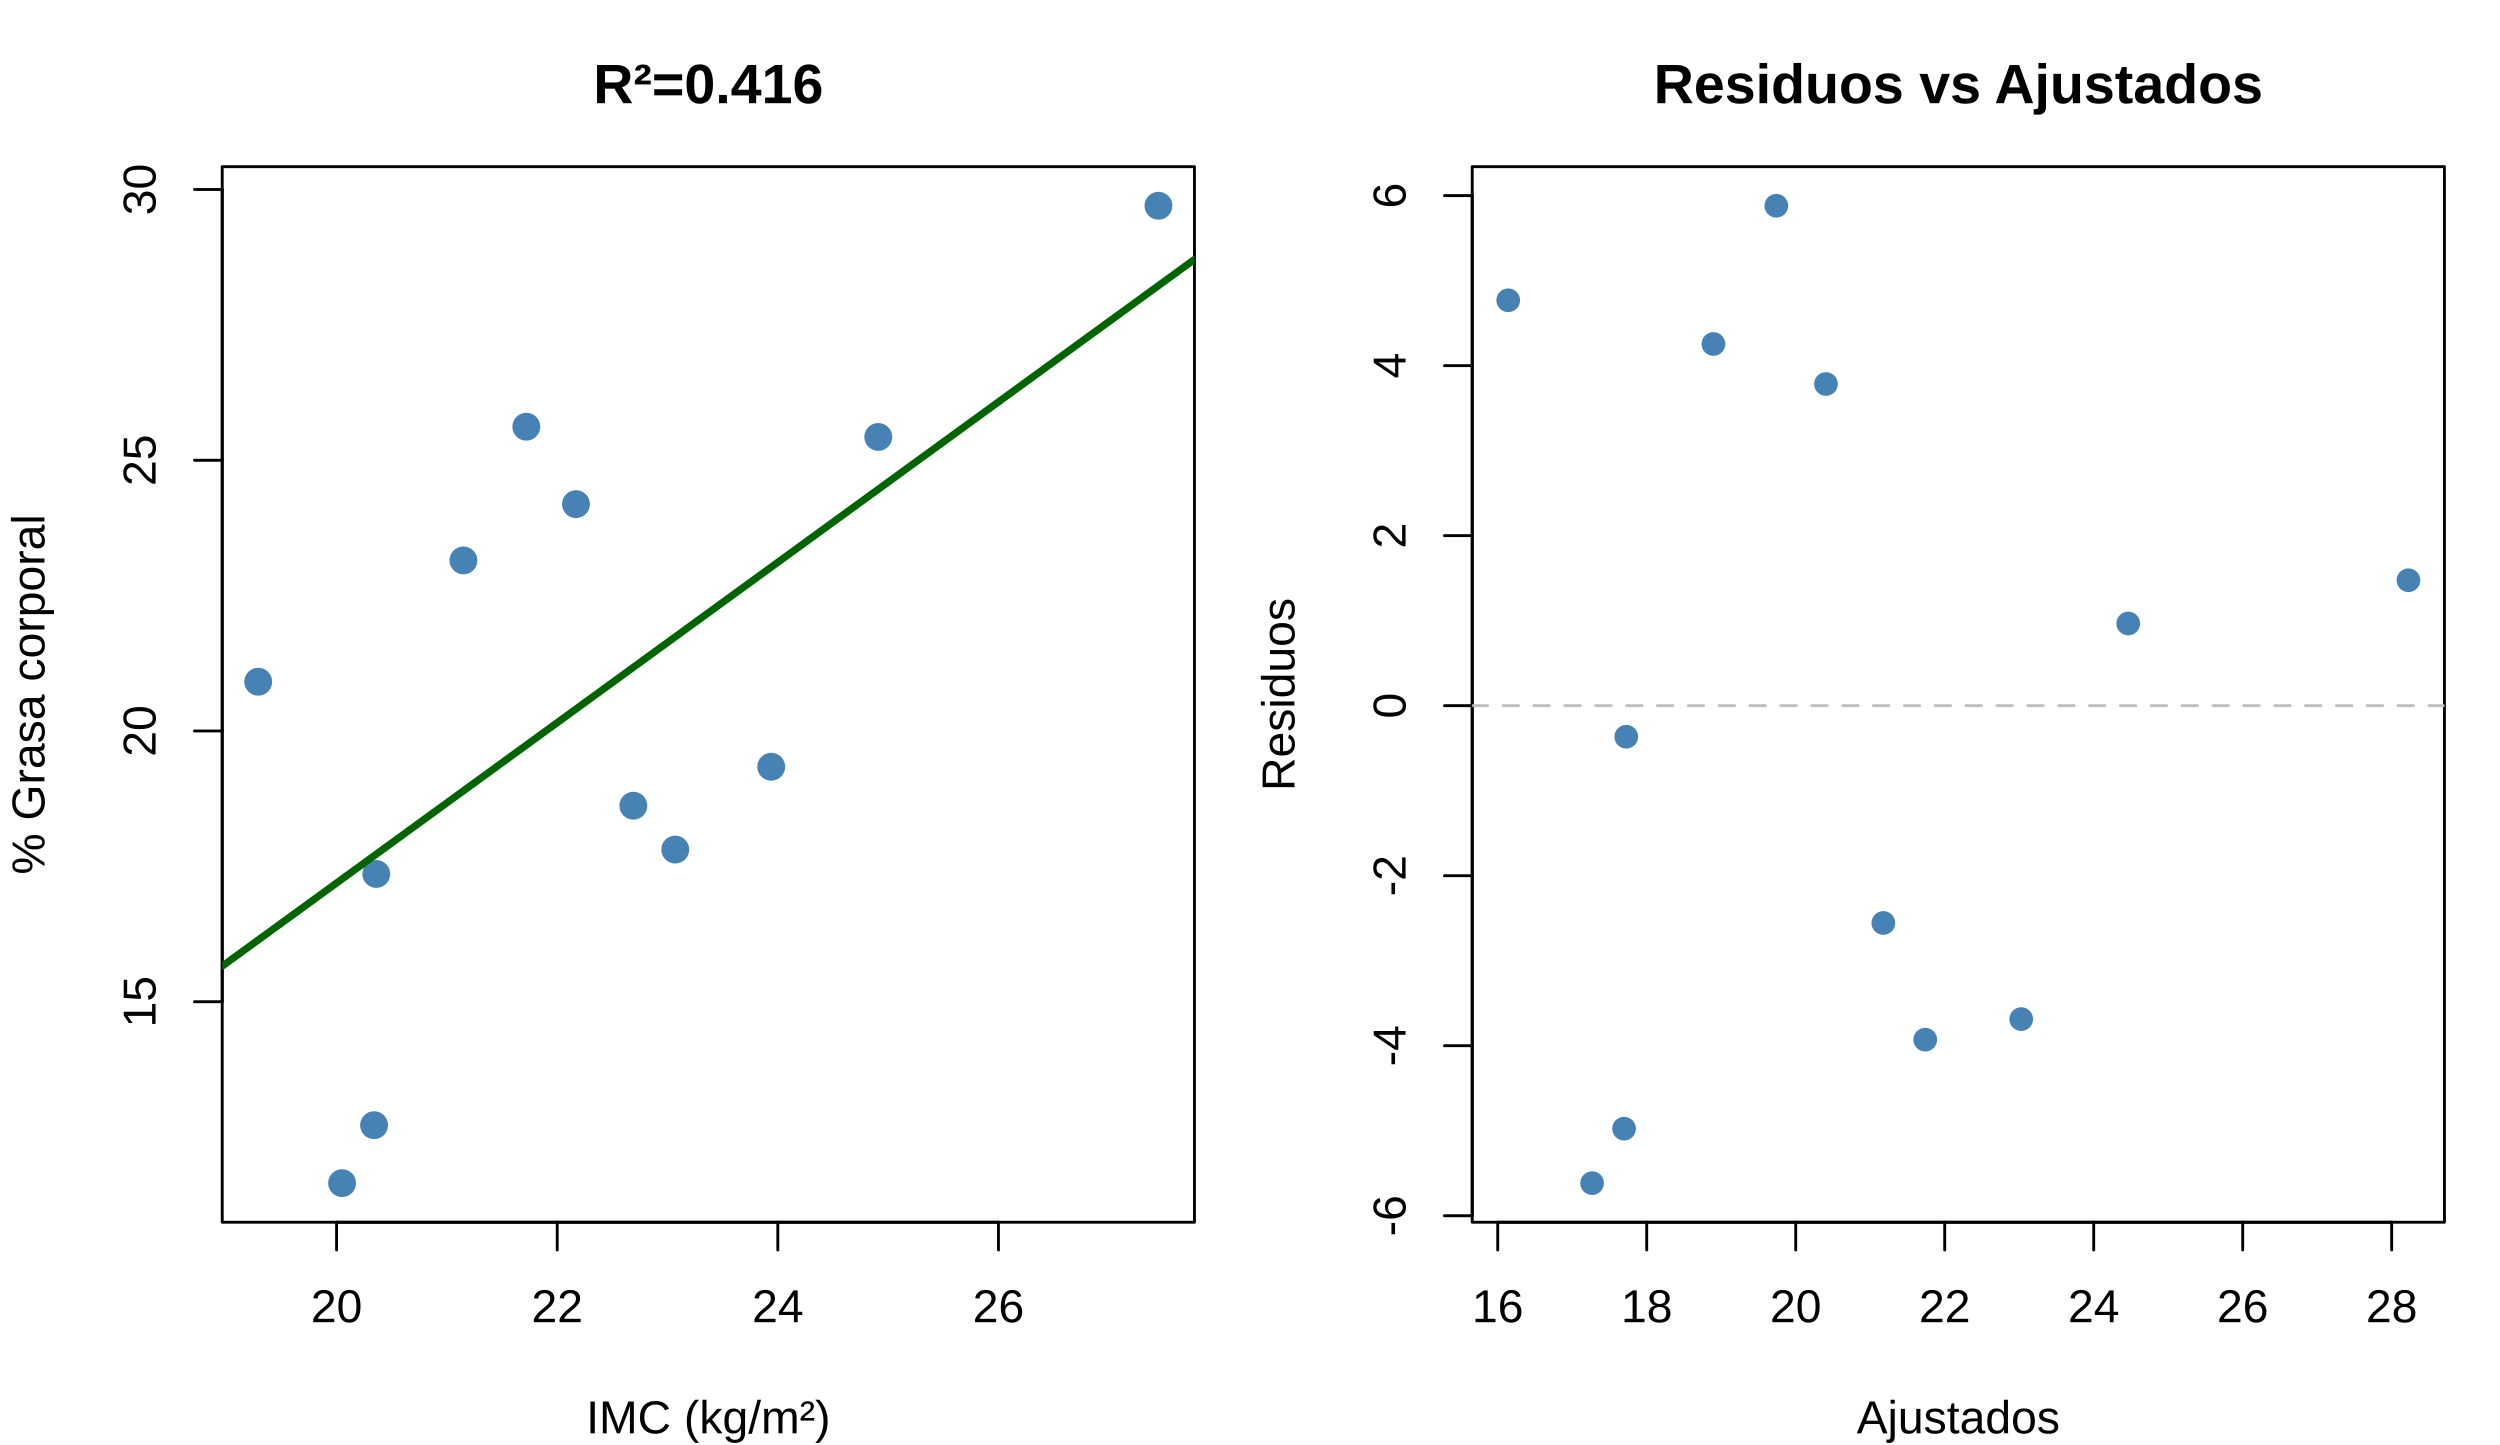
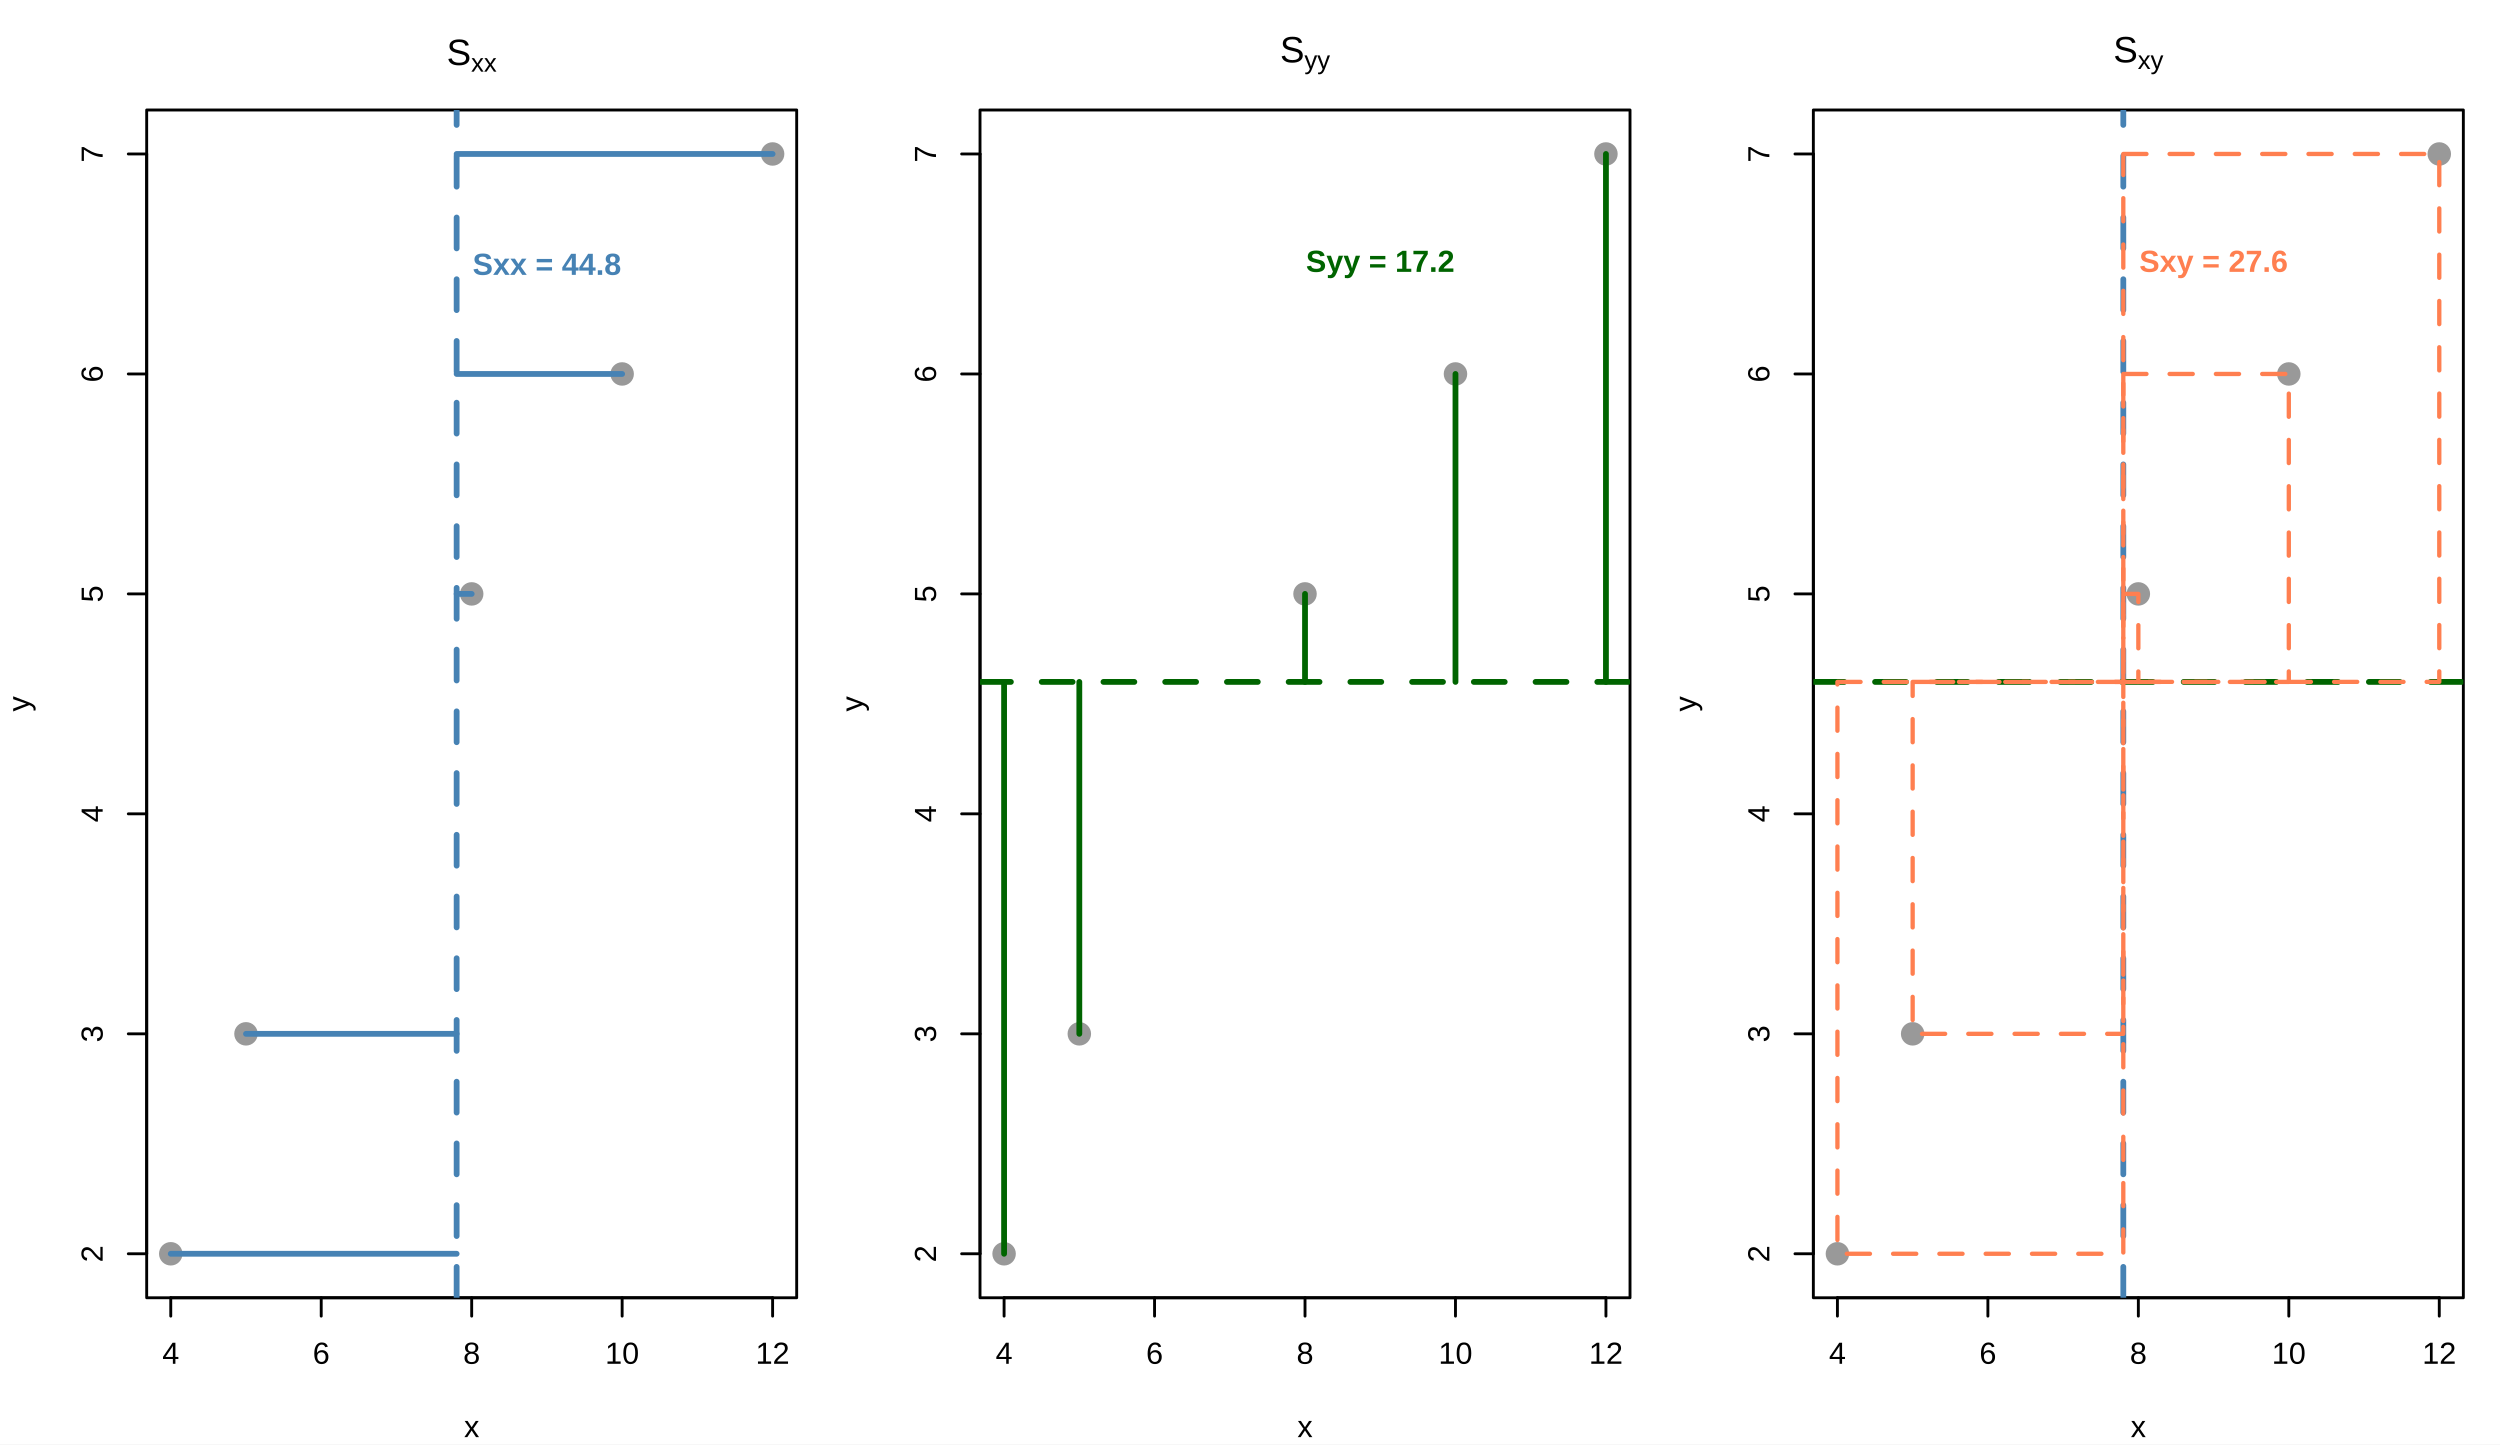
<svg xmlns="http://www.w3.org/2000/svg" width="648.00pt" height="374.40pt" viewBox="0 0 648.00 374.40">
  <g class="svglite">
    <defs>
      <style type="text/css">
    .svglite line, .svglite polyline, .svglite polygon, .svglite path, .svglite rect, .svglite circle {
      fill: none;
      stroke: #000000;
      stroke-linecap: round;
      stroke-linejoin: round;
      stroke-miterlimit: 10.00;
    }
    .svglite text {
      white-space: pre;
    }
    .svglite g.glyphgroup path {
      fill: inherit;
      stroke: none;
    }
  </style>
    </defs>
    <rect width="100%" height="100%" style="stroke: none; fill: #FFFFFF;" />
    <defs>
      <clipPath id="cpMC4wMHw2NDguMDB8MC4wMHwzNzQuNDA=">
        <rect x="0.00" y="0.00" width="648.00" height="374.40" />
      </clipPath>
    </defs>
    <g clip-path="url(#cpMC4wMHw2NDguMDB8MC4wMHwzNzQuNDA=)">
</g>
    <defs>
-       <clipPath id="cpNTcuNjB8MzA5LjYwfDQzLjIwfDMxNi44MA==">
-         <rect x="57.60" y="43.20" width="252.00" height="273.60" />
-       </clipPath>
-     </defs>
-     <g clip-path="url(#cpNTcuNjB8MzA5LjYwfDQzLjIwfDMxNi44MA==)">
-       <circle cx="97.53" cy="226.53" r="3.24" style="stroke-width: 0.75; stroke: #4682B4; fill: #4682B4;" />
-       <circle cx="96.96" cy="291.65" r="3.24" style="stroke-width: 0.75; stroke: #4682B4; fill: #4682B4;" />
-       <circle cx="88.67" cy="306.67" r="3.24" style="stroke-width: 0.75; stroke: #4682B4; fill: #4682B4;" />
-       <circle cx="199.90" cy="198.74" r="3.24" style="stroke-width: 0.75; stroke: #4682B4; fill: #4682B4;" />
-       <circle cx="149.29" cy="130.67" r="3.24" style="stroke-width: 0.75; stroke: #4682B4; fill: #4682B4;" />
-       <circle cx="136.42" cy="110.60" r="3.24" style="stroke-width: 0.75; stroke: #4682B4; fill: #4682B4;" />
-       <circle cx="66.93" cy="176.70" r="3.24" style="stroke-width: 0.75; stroke: #4682B4; fill: #4682B4;" />
-       <circle cx="175.02" cy="220.21" r="3.24" style="stroke-width: 0.75; stroke: #4682B4; fill: #4682B4;" />
-       <circle cx="300.27" cy="53.33" r="3.24" style="stroke-width: 0.75; stroke: #4682B4; fill: #4682B4;" />
-       <circle cx="227.64" cy="113.26" r="3.24" style="stroke-width: 0.75; stroke: #4682B4; fill: #4682B4;" />
-       <circle cx="164.16" cy="208.84" r="3.24" style="stroke-width: 0.75; stroke: #4682B4; fill: #4682B4;" />
-       <circle cx="120.12" cy="145.26" r="3.24" style="stroke-width: 0.75; stroke: #4682B4; fill: #4682B4;" />
-     </g>
-     <g clip-path="url(#cpMC4wMHw2NDguMDB8MC4wMHwzNzQuNDA=)">
-       <line x1="87.24" y1="316.80" x2="258.80" y2="316.80" style="stroke-width: 0.75;" />
-       <line x1="87.24" y1="316.80" x2="87.24" y2="324.00" style="stroke-width: 0.75;" />
-       <line x1="144.43" y1="316.80" x2="144.43" y2="324.00" style="stroke-width: 0.75;" />
-       <line x1="201.61" y1="316.80" x2="201.61" y2="324.00" style="stroke-width: 0.75;" />
-       <line x1="258.80" y1="316.80" x2="258.80" y2="324.00" style="stroke-width: 0.75;" />
-       <text x="87.24" y="342.72" text-anchor="middle" style="font-size: 12.00px; font-family: &quot;Arial&quot;;" textLength="13.34px" lengthAdjust="spacingAndGlyphs">20</text>
-       <text x="144.43" y="342.72" text-anchor="middle" style="font-size: 12.00px; font-family: &quot;Arial&quot;;" textLength="13.34px" lengthAdjust="spacingAndGlyphs">22</text>
-       <text x="201.61" y="342.72" text-anchor="middle" style="font-size: 12.00px; font-family: &quot;Arial&quot;;" textLength="13.34px" lengthAdjust="spacingAndGlyphs">24</text>
-       <text x="258.80" y="342.72" text-anchor="middle" style="font-size: 12.00px; font-family: &quot;Arial&quot;;" textLength="13.34px" lengthAdjust="spacingAndGlyphs">26</text>
-       <line x1="57.60" y1="259.65" x2="57.60" y2="49.12" style="stroke-width: 0.75;" />
-       <line x1="57.60" y1="259.65" x2="50.40" y2="259.65" style="stroke-width: 0.75;" />
-       <line x1="57.60" y1="189.47" x2="50.40" y2="189.47" style="stroke-width: 0.75;" />
-       <line x1="57.60" y1="119.30" x2="50.40" y2="119.30" style="stroke-width: 0.75;" />
-       <line x1="57.60" y1="49.12" x2="50.40" y2="49.12" style="stroke-width: 0.75;" />
-       <text transform="translate(40.32,259.65) rotate(-90)" text-anchor="middle" style="font-size: 12.00px; font-family: &quot;Arial&quot;;" textLength="13.34px" lengthAdjust="spacingAndGlyphs">15</text>
-       <text transform="translate(40.32,189.47) rotate(-90)" text-anchor="middle" style="font-size: 12.00px; font-family: &quot;Arial&quot;;" textLength="13.34px" lengthAdjust="spacingAndGlyphs">20</text>
-       <text transform="translate(40.32,119.30) rotate(-90)" text-anchor="middle" style="font-size: 12.00px; font-family: &quot;Arial&quot;;" textLength="13.34px" lengthAdjust="spacingAndGlyphs">25</text>
-       <text transform="translate(40.32,49.12) rotate(-90)" text-anchor="middle" style="font-size: 12.00px; font-family: &quot;Arial&quot;;" textLength="13.34px" lengthAdjust="spacingAndGlyphs">30</text>
-       <polygon points="57.60,316.80 309.60,316.80 309.60,43.20 57.60,43.20 " style="stroke-width: 0.75;" />
-     </g>
-     <defs>
-       <clipPath id="cpMC4wMHwzMjQuMDB8MC4wMHwzNzQuNDA=">
-         <rect x="0.00" y="0.00" width="324.00" height="374.40" />
-       </clipPath>
-     </defs>
-     <g clip-path="url(#cpMC4wMHwzMjQuMDB8MC4wMHwzNzQuNDA=)">
-       <text x="183.60" y="26.75" text-anchor="middle" style="font-size: 14.40px; font-weight: bold; font-family: &quot;Arial&quot;;" textLength="59.59px" lengthAdjust="spacingAndGlyphs">R²=0.416</text>
-       <text x="183.60" y="371.52" text-anchor="middle" style="font-size: 12.00px; font-family: &quot;Arial&quot;;" textLength="63.33px" lengthAdjust="spacingAndGlyphs">IMC (kg/m²)</text>
-       <text transform="translate(11.52,180.00) rotate(-90)" text-anchor="middle" style="font-size: 12.00px; font-family: &quot;Arial&quot;;" textLength="93.36px" lengthAdjust="spacingAndGlyphs">% Grasa corporal</text>
-     </g>
-     <g clip-path="url(#cpNTcuNjB8MzA5LjYwfDQzLjIwfDMxNi44MA==)">
-       <line x1="57.60" y1="250.42" x2="309.60" y2="67.25" style="stroke-width: 1.88; stroke: #006400;" />
-     </g>
-     <defs>
-       <clipPath id="cpMzgxLjYwfDYzMy42MHw0My4yMHwzMTYuODA=">
-         <rect x="381.60" y="43.20" width="252.00" height="273.60" />
-       </clipPath>
-     </defs>
-     <g clip-path="url(#cpMzgxLjYwfDYzMy42MHw0My4yMHwzMTYuODA=)">
-       <circle cx="421.53" cy="190.96" r="2.70" style="stroke-width: 0.75; stroke: #4682B4; fill: #4682B4;" />
-       <circle cx="420.96" cy="292.55" r="2.70" style="stroke-width: 0.75; stroke: #4682B4; fill: #4682B4;" />
-       <circle cx="412.67" cy="306.67" r="2.70" style="stroke-width: 0.75; stroke: #4682B4; fill: #4682B4;" />
-       <circle cx="523.90" cy="264.15" r="2.70" style="stroke-width: 0.75; stroke: #4682B4; fill: #4682B4;" />
-       <circle cx="473.29" cy="99.53" r="2.70" style="stroke-width: 0.75; stroke: #4682B4; fill: #4682B4;" />
-       <circle cx="460.42" cy="53.33" r="2.70" style="stroke-width: 0.75; stroke: #4682B4; fill: #4682B4;" />
-       <circle cx="390.93" cy="77.83" r="2.70" style="stroke-width: 0.75; stroke: #4682B4; fill: #4682B4;" />
-       <circle cx="499.02" cy="269.48" r="2.70" style="stroke-width: 0.75; stroke: #4682B4; fill: #4682B4;" />
-       <circle cx="624.27" cy="150.40" r="2.70" style="stroke-width: 0.75; stroke: #4682B4; fill: #4682B4;" />
-       <circle cx="551.64" cy="161.61" r="2.70" style="stroke-width: 0.75; stroke: #4682B4; fill: #4682B4;" />
-       <circle cx="488.16" cy="239.23" r="2.70" style="stroke-width: 0.75; stroke: #4682B4; fill: #4682B4;" />
-       <circle cx="444.12" cy="89.16" r="2.70" style="stroke-width: 0.75; stroke: #4682B4; fill: #4682B4;" />
-     </g>
-     <g clip-path="url(#cpMC4wMHw2NDguMDB8MC4wMHwzNzQuNDA=)">
-       <line x1="388.21" y1="316.80" x2="619.92" y2="316.80" style="stroke-width: 0.75;" />
-       <line x1="388.21" y1="316.80" x2="388.21" y2="324.00" style="stroke-width: 0.75;" />
-       <line x1="426.83" y1="316.80" x2="426.83" y2="324.00" style="stroke-width: 0.75;" />
-       <line x1="465.45" y1="316.80" x2="465.45" y2="324.00" style="stroke-width: 0.75;" />
-       <line x1="504.07" y1="316.80" x2="504.07" y2="324.00" style="stroke-width: 0.75;" />
-       <line x1="542.69" y1="316.80" x2="542.69" y2="324.00" style="stroke-width: 0.75;" />
-       <line x1="581.31" y1="316.80" x2="581.31" y2="324.00" style="stroke-width: 0.75;" />
-       <line x1="619.92" y1="316.80" x2="619.92" y2="324.00" style="stroke-width: 0.75;" />
-       <text x="388.21" y="342.72" text-anchor="middle" style="font-size: 12.00px; font-family: &quot;Arial&quot;;" textLength="13.34px" lengthAdjust="spacingAndGlyphs">16</text>
-       <text x="426.83" y="342.72" text-anchor="middle" style="font-size: 12.00px; font-family: &quot;Arial&quot;;" textLength="13.34px" lengthAdjust="spacingAndGlyphs">18</text>
-       <text x="465.45" y="342.72" text-anchor="middle" style="font-size: 12.00px; font-family: &quot;Arial&quot;;" textLength="13.34px" lengthAdjust="spacingAndGlyphs">20</text>
-       <text x="504.07" y="342.72" text-anchor="middle" style="font-size: 12.00px; font-family: &quot;Arial&quot;;" textLength="13.34px" lengthAdjust="spacingAndGlyphs">22</text>
-       <text x="542.69" y="342.72" text-anchor="middle" style="font-size: 12.00px; font-family: &quot;Arial&quot;;" textLength="13.34px" lengthAdjust="spacingAndGlyphs">24</text>
-       <text x="581.31" y="342.72" text-anchor="middle" style="font-size: 12.00px; font-family: &quot;Arial&quot;;" textLength="13.34px" lengthAdjust="spacingAndGlyphs">26</text>
-       <text x="619.92" y="342.72" text-anchor="middle" style="font-size: 12.00px; font-family: &quot;Arial&quot;;" textLength="13.34px" lengthAdjust="spacingAndGlyphs">28</text>
-       <line x1="381.60" y1="315.12" x2="381.60" y2="50.70" style="stroke-width: 0.75;" />
-       <line x1="381.60" y1="315.12" x2="374.40" y2="315.12" style="stroke-width: 0.75;" />
-       <line x1="381.60" y1="271.05" x2="374.40" y2="271.05" style="stroke-width: 0.75;" />
-       <line x1="381.60" y1="226.98" x2="374.40" y2="226.98" style="stroke-width: 0.75;" />
-       <line x1="381.60" y1="182.91" x2="374.40" y2="182.91" style="stroke-width: 0.75;" />
-       <line x1="381.60" y1="138.84" x2="374.40" y2="138.84" style="stroke-width: 0.75;" />
-       <line x1="381.60" y1="94.77" x2="374.40" y2="94.77" style="stroke-width: 0.75;" />
-       <line x1="381.60" y1="50.70" x2="374.40" y2="50.70" style="stroke-width: 0.75;" />
-       <text transform="translate(364.32,315.12) rotate(-90)" text-anchor="middle" style="font-size: 12.00px; font-family: &quot;Arial&quot;;" textLength="10.67px" lengthAdjust="spacingAndGlyphs">-6</text>
-       <text transform="translate(364.32,271.05) rotate(-90)" text-anchor="middle" style="font-size: 12.00px; font-family: &quot;Arial&quot;;" textLength="10.67px" lengthAdjust="spacingAndGlyphs">-4</text>
-       <text transform="translate(364.32,226.98) rotate(-90)" text-anchor="middle" style="font-size: 12.00px; font-family: &quot;Arial&quot;;" textLength="10.67px" lengthAdjust="spacingAndGlyphs">-2</text>
-       <text transform="translate(364.32,182.91) rotate(-90)" text-anchor="middle" style="font-size: 12.00px; font-family: &quot;Arial&quot;;" textLength="6.67px" lengthAdjust="spacingAndGlyphs">0</text>
-       <text transform="translate(364.32,138.84) rotate(-90)" text-anchor="middle" style="font-size: 12.00px; font-family: &quot;Arial&quot;;" textLength="6.67px" lengthAdjust="spacingAndGlyphs">2</text>
-       <text transform="translate(364.32,94.77) rotate(-90)" text-anchor="middle" style="font-size: 12.00px; font-family: &quot;Arial&quot;;" textLength="6.67px" lengthAdjust="spacingAndGlyphs">4</text>
-       <text transform="translate(364.32,50.70) rotate(-90)" text-anchor="middle" style="font-size: 12.00px; font-family: &quot;Arial&quot;;" textLength="6.67px" lengthAdjust="spacingAndGlyphs">6</text>
-       <polygon points="381.60,316.80 633.60,316.80 633.60,43.20 381.60,43.20 " style="stroke-width: 0.75;" />
-     </g>
-     <defs>
-       <clipPath id="cpMzI0LjAwfDY0OC4wMHwwLjAwfDM3NC40MA==">
-         <rect x="324.00" y="0.00" width="324.00" height="374.40" />
-       </clipPath>
-     </defs>
-     <g clip-path="url(#cpMzI0LjAwfDY0OC4wMHwwLjAwfDM3NC40MA==)">
-       <text x="507.60" y="26.75" text-anchor="middle" style="font-size: 14.40px; font-weight: bold; font-family: &quot;Arial&quot;;" textLength="157.83px" lengthAdjust="spacingAndGlyphs">Residuos vs Ajustados</text>
-       <text x="507.60" y="371.52" text-anchor="middle" style="font-size: 12.00px; font-family: &quot;Arial&quot;;" textLength="52.69px" lengthAdjust="spacingAndGlyphs">Ajustados</text>
-       <text transform="translate(335.52,180.00) rotate(-90)" text-anchor="middle" style="font-size: 12.00px; font-family: &quot;Arial&quot;;" textLength="50.03px" lengthAdjust="spacingAndGlyphs">Residuos</text>
-     </g>
-     <g clip-path="url(#cpMzgxLjYwfDYzMy42MHw0My4yMHwzMTYuODA=)">
-       <line x1="381.60" y1="182.91" x2="633.60" y2="182.91" style="stroke-width: 0.75; stroke: #BEBEBE; stroke-dasharray: 4.00,4.00;" />
+       <clipPath id="cpMzguMDJ8MjA2LjUwfDI4LjUxfDMzNi4zOA==">
+         <rect x="38.02" y="28.51" width="168.48" height="307.87" />
+       </clipPath>
+     </defs>
+     <g clip-path="url(#cpMzguMDJ8MjA2LjUwfDI4LjUxfDMzNi4zOA==)">
+       <circle cx="44.26" cy="324.98" r="2.67" style="stroke-width: 0.75; stroke: #999999; fill: #999999;" />
+       <circle cx="63.76" cy="267.97" r="2.67" style="stroke-width: 0.75; stroke: #999999; fill: #999999;" />
+       <circle cx="122.26" cy="153.94" r="2.67" style="stroke-width: 0.75; stroke: #999999; fill: #999999;" />
+       <circle cx="161.26" cy="96.93" r="2.67" style="stroke-width: 0.75; stroke: #999999; fill: #999999;" />
+       <circle cx="200.26" cy="39.91" r="2.67" style="stroke-width: 0.75; stroke: #999999; fill: #999999;" />
+     </g>
+     <g clip-path="url(#cpMC4wMHw2NDguMDB8MC4wMHwzNzQuNDA=)">
+       <line x1="44.26" y1="336.38" x2="200.26" y2="336.38" style="stroke-width: 0.75;" />
+       <line x1="44.26" y1="336.38" x2="44.26" y2="341.14" style="stroke-width: 0.75;" />
+       <line x1="83.26" y1="336.38" x2="83.26" y2="341.14" style="stroke-width: 0.75;" />
+       <line x1="122.26" y1="336.38" x2="122.26" y2="341.14" style="stroke-width: 0.75;" />
+       <line x1="161.26" y1="336.38" x2="161.26" y2="341.14" style="stroke-width: 0.75;" />
+       <line x1="200.26" y1="336.38" x2="200.26" y2="341.14" style="stroke-width: 0.75;" />
+       <text x="44.26" y="353.49" text-anchor="middle" style="font-size: 7.92px; font-family: &quot;Arial&quot;;" textLength="4.39px" lengthAdjust="spacingAndGlyphs">4</text>
+       <text x="83.26" y="353.49" text-anchor="middle" style="font-size: 7.92px; font-family: &quot;Arial&quot;;" textLength="4.39px" lengthAdjust="spacingAndGlyphs">6</text>
+       <text x="122.26" y="353.49" text-anchor="middle" style="font-size: 7.92px; font-family: &quot;Arial&quot;;" textLength="4.39px" lengthAdjust="spacingAndGlyphs">8</text>
+       <text x="161.26" y="353.49" text-anchor="middle" style="font-size: 7.92px; font-family: &quot;Arial&quot;;" textLength="8.78px" lengthAdjust="spacingAndGlyphs">10</text>
+       <text x="200.26" y="353.49" text-anchor="middle" style="font-size: 7.92px; font-family: &quot;Arial&quot;;" textLength="8.78px" lengthAdjust="spacingAndGlyphs">12</text>
+       <line x1="38.02" y1="324.98" x2="38.02" y2="39.91" style="stroke-width: 0.75;" />
+       <line x1="38.02" y1="324.98" x2="33.26" y2="324.98" style="stroke-width: 0.75;" />
+       <line x1="38.02" y1="267.97" x2="33.26" y2="267.97" style="stroke-width: 0.75;" />
+       <line x1="38.02" y1="210.95" x2="33.26" y2="210.95" style="stroke-width: 0.75;" />
+       <line x1="38.02" y1="153.94" x2="33.26" y2="153.94" style="stroke-width: 0.75;" />
+       <line x1="38.02" y1="96.93" x2="33.26" y2="96.93" style="stroke-width: 0.75;" />
+       <line x1="38.02" y1="39.91" x2="33.26" y2="39.91" style="stroke-width: 0.75;" />
+       <text transform="translate(26.61,324.98) rotate(-90)" text-anchor="middle" style="font-size: 7.92px; font-family: &quot;Arial&quot;;" textLength="4.39px" lengthAdjust="spacingAndGlyphs">2</text>
+       <text transform="translate(26.61,267.97) rotate(-90)" text-anchor="middle" style="font-size: 7.92px; font-family: &quot;Arial&quot;;" textLength="4.39px" lengthAdjust="spacingAndGlyphs">3</text>
+       <text transform="translate(26.61,210.95) rotate(-90)" text-anchor="middle" style="font-size: 7.92px; font-family: &quot;Arial&quot;;" textLength="4.39px" lengthAdjust="spacingAndGlyphs">4</text>
+       <text transform="translate(26.61,153.94) rotate(-90)" text-anchor="middle" style="font-size: 7.92px; font-family: &quot;Arial&quot;;" textLength="4.39px" lengthAdjust="spacingAndGlyphs">5</text>
+       <text transform="translate(26.61,96.93) rotate(-90)" text-anchor="middle" style="font-size: 7.92px; font-family: &quot;Arial&quot;;" textLength="4.39px" lengthAdjust="spacingAndGlyphs">6</text>
+       <text transform="translate(26.61,39.91) rotate(-90)" text-anchor="middle" style="font-size: 7.92px; font-family: &quot;Arial&quot;;" textLength="4.39px" lengthAdjust="spacingAndGlyphs">7</text>
+       <polygon points="38.02,336.38 206.50,336.38 206.50,28.51 38.02,28.51 " style="stroke-width: 0.75;" />
+     </g>
+     <defs>
+       <clipPath id="cpMC4wMHwyMTYuMDB8MC4wMHwzNzQuNDA=">
+         <rect x="0.00" y="0.00" width="216.00" height="374.40" />
+       </clipPath>
+     </defs>
+     <g clip-path="url(#cpMC4wMHwyMTYuMDB8MC4wMHwzNzQuNDA=)">
+       <text x="115.77" y="16.85" style="font-size: 9.50px; font-family: &quot;Arial&quot;;" textLength="6.34px" lengthAdjust="spacingAndGlyphs">S</text>
+       <text x="122.10" y="18.58" style="font-size: 6.65px; font-family: &quot;Arial&quot;;" textLength="3.33px" lengthAdjust="spacingAndGlyphs">x</text>
+       <text x="125.42" y="18.58" style="font-size: 6.65px; font-family: &quot;Arial&quot;;" textLength="3.33px" lengthAdjust="spacingAndGlyphs">x</text>
+       <text x="122.26" y="372.50" text-anchor="middle" style="font-size: 7.92px; font-family: &quot;Arial&quot;;" textLength="3.95px" lengthAdjust="spacingAndGlyphs">x</text>
+       <text transform="translate(7.60,182.45) rotate(-90)" text-anchor="middle" style="font-size: 7.92px; font-family: &quot;Arial&quot;;" textLength="3.95px" lengthAdjust="spacingAndGlyphs">y</text>
+     </g>
+     <g clip-path="url(#cpMzguMDJ8MjA2LjUwfDI4LjUxfDMzNi4zOA==)">
+       <line x1="118.36" y1="336.38" x2="118.36" y2="28.51" style="stroke-width: 1.50; stroke: #4682B4; stroke-dasharray: 8.00,8.00;" />
+       <line x1="44.26" y1="324.98" x2="118.36" y2="324.98" style="stroke-width: 1.50; stroke: #4682B4;" />
+       <line x1="63.76" y1="267.97" x2="118.36" y2="267.97" style="stroke-width: 1.50; stroke: #4682B4;" />
+       <line x1="122.26" y1="153.94" x2="118.36" y2="153.94" style="stroke-width: 1.50; stroke: #4682B4;" />
+       <line x1="161.26" y1="96.93" x2="118.36" y2="96.93" style="stroke-width: 1.50; stroke: #4682B4;" />
+       <line x1="200.26" y1="39.91" x2="118.36" y2="39.91" style="stroke-width: 1.50; stroke: #4682B4;" />
+       <text x="141.76" y="71.24" text-anchor="middle" style="font-size: 7.92px; font-weight: bold;fill: #4682B4; font-family: &quot;Arial&quot;;" textLength="38.44px" lengthAdjust="spacingAndGlyphs">Sxx = 44.8</text>
+     </g>
+     <defs>
+       <clipPath id="cpMjU0LjAyfDQyMi41MHwyOC41MXwzMzYuMzg=">
+         <rect x="254.02" y="28.51" width="168.48" height="307.87" />
+       </clipPath>
+     </defs>
+     <g clip-path="url(#cpMjU0LjAyfDQyMi41MHwyOC41MXwzMzYuMzg=)">
+       <circle cx="260.26" cy="324.98" r="2.67" style="stroke-width: 0.75; stroke: #999999; fill: #999999;" />
+       <circle cx="279.76" cy="267.97" r="2.67" style="stroke-width: 0.75; stroke: #999999; fill: #999999;" />
+       <circle cx="338.26" cy="153.94" r="2.67" style="stroke-width: 0.75; stroke: #999999; fill: #999999;" />
+       <circle cx="377.26" cy="96.93" r="2.67" style="stroke-width: 0.75; stroke: #999999; fill: #999999;" />
+       <circle cx="416.26" cy="39.91" r="2.67" style="stroke-width: 0.75; stroke: #999999; fill: #999999;" />
+     </g>
+     <g clip-path="url(#cpMC4wMHw2NDguMDB8MC4wMHwzNzQuNDA=)">
+       <line x1="260.26" y1="336.38" x2="416.26" y2="336.38" style="stroke-width: 0.75;" />
+       <line x1="260.26" y1="336.38" x2="260.26" y2="341.14" style="stroke-width: 0.75;" />
+       <line x1="299.26" y1="336.38" x2="299.26" y2="341.14" style="stroke-width: 0.75;" />
+       <line x1="338.26" y1="336.38" x2="338.26" y2="341.14" style="stroke-width: 0.75;" />
+       <line x1="377.26" y1="336.38" x2="377.26" y2="341.14" style="stroke-width: 0.75;" />
+       <line x1="416.26" y1="336.38" x2="416.26" y2="341.14" style="stroke-width: 0.75;" />
+       <text x="260.26" y="353.49" text-anchor="middle" style="font-size: 7.92px; font-family: &quot;Arial&quot;;" textLength="4.39px" lengthAdjust="spacingAndGlyphs">4</text>
+       <text x="299.26" y="353.49" text-anchor="middle" style="font-size: 7.92px; font-family: &quot;Arial&quot;;" textLength="4.39px" lengthAdjust="spacingAndGlyphs">6</text>
+       <text x="338.26" y="353.49" text-anchor="middle" style="font-size: 7.92px; font-family: &quot;Arial&quot;;" textLength="4.39px" lengthAdjust="spacingAndGlyphs">8</text>
+       <text x="377.26" y="353.49" text-anchor="middle" style="font-size: 7.92px; font-family: &quot;Arial&quot;;" textLength="8.78px" lengthAdjust="spacingAndGlyphs">10</text>
+       <text x="416.26" y="353.49" text-anchor="middle" style="font-size: 7.92px; font-family: &quot;Arial&quot;;" textLength="8.78px" lengthAdjust="spacingAndGlyphs">12</text>
+       <line x1="254.02" y1="324.98" x2="254.02" y2="39.91" style="stroke-width: 0.75;" />
+       <line x1="254.02" y1="324.98" x2="249.26" y2="324.98" style="stroke-width: 0.75;" />
+       <line x1="254.02" y1="267.97" x2="249.26" y2="267.97" style="stroke-width: 0.75;" />
+       <line x1="254.02" y1="210.95" x2="249.26" y2="210.95" style="stroke-width: 0.75;" />
+       <line x1="254.02" y1="153.94" x2="249.26" y2="153.94" style="stroke-width: 0.75;" />
+       <line x1="254.02" y1="96.93" x2="249.26" y2="96.93" style="stroke-width: 0.75;" />
+       <line x1="254.02" y1="39.91" x2="249.26" y2="39.91" style="stroke-width: 0.75;" />
+       <text transform="translate(242.61,324.98) rotate(-90)" text-anchor="middle" style="font-size: 7.92px; font-family: &quot;Arial&quot;;" textLength="4.39px" lengthAdjust="spacingAndGlyphs">2</text>
+       <text transform="translate(242.61,267.97) rotate(-90)" text-anchor="middle" style="font-size: 7.92px; font-family: &quot;Arial&quot;;" textLength="4.39px" lengthAdjust="spacingAndGlyphs">3</text>
+       <text transform="translate(242.61,210.95) rotate(-90)" text-anchor="middle" style="font-size: 7.92px; font-family: &quot;Arial&quot;;" textLength="4.39px" lengthAdjust="spacingAndGlyphs">4</text>
+       <text transform="translate(242.61,153.94) rotate(-90)" text-anchor="middle" style="font-size: 7.92px; font-family: &quot;Arial&quot;;" textLength="4.39px" lengthAdjust="spacingAndGlyphs">5</text>
+       <text transform="translate(242.61,96.93) rotate(-90)" text-anchor="middle" style="font-size: 7.92px; font-family: &quot;Arial&quot;;" textLength="4.39px" lengthAdjust="spacingAndGlyphs">6</text>
+       <text transform="translate(242.61,39.91) rotate(-90)" text-anchor="middle" style="font-size: 7.92px; font-family: &quot;Arial&quot;;" textLength="4.39px" lengthAdjust="spacingAndGlyphs">7</text>
+       <polygon points="254.02,336.38 422.50,336.38 422.50,28.51 254.02,28.51 " style="stroke-width: 0.75;" />
+     </g>
+     <defs>
+       <clipPath id="cpMjE2LjAwfDQzMi4wMHwwLjAwfDM3NC40MA==">
+         <rect x="216.00" y="0.00" width="216.00" height="374.40" />
+       </clipPath>
+     </defs>
+     <g clip-path="url(#cpMjE2LjAwfDQzMi4wMHwwLjAwfDM3NC40MA==)">
+       <text x="331.77" y="16.16" style="font-size: 9.50px; font-family: &quot;Arial&quot;;" textLength="6.34px" lengthAdjust="spacingAndGlyphs">S</text>
+       <text x="338.10" y="17.88" style="font-size: 6.65px; font-family: &quot;Arial&quot;;" textLength="3.33px" lengthAdjust="spacingAndGlyphs">y</text>
+       <text x="341.42" y="17.88" style="font-size: 6.65px; font-family: &quot;Arial&quot;;" textLength="3.33px" lengthAdjust="spacingAndGlyphs">y</text>
+       <text x="338.26" y="372.50" text-anchor="middle" style="font-size: 7.92px; font-family: &quot;Arial&quot;;" textLength="3.95px" lengthAdjust="spacingAndGlyphs">x</text>
+       <text transform="translate(223.60,182.45) rotate(-90)" text-anchor="middle" style="font-size: 7.92px; font-family: &quot;Arial&quot;;" textLength="3.95px" lengthAdjust="spacingAndGlyphs">y</text>
+     </g>
+     <g clip-path="url(#cpMjU0LjAyfDQyMi41MHwyOC41MXwzMzYuMzg=)">
+       <line x1="254.02" y1="176.75" x2="422.50" y2="176.75" style="stroke-width: 1.50; stroke: #006400; stroke-dasharray: 8.00,8.00;" />
+       <line x1="260.26" y1="324.98" x2="260.26" y2="176.75" style="stroke-width: 1.50; stroke: #006400;" />
+       <line x1="279.76" y1="267.97" x2="279.76" y2="176.75" style="stroke-width: 1.50; stroke: #006400;" />
+       <line x1="338.26" y1="153.94" x2="338.26" y2="176.75" style="stroke-width: 1.50; stroke: #006400;" />
+       <line x1="377.26" y1="96.93" x2="377.26" y2="176.75" style="stroke-width: 1.50; stroke: #006400;" />
+       <line x1="416.26" y1="39.91" x2="416.26" y2="176.75" style="stroke-width: 1.50; stroke: #006400;" />
+       <text x="357.76" y="70.47" text-anchor="middle" style="font-size: 7.92px; font-weight: bold;fill: #006400; font-family: &quot;Arial&quot;;" textLength="38.44px" lengthAdjust="spacingAndGlyphs">Syy = 17.2</text>
+     </g>
+     <defs>
+       <clipPath id="cpNDcwLjAyfDYzOC41MHwyOC41MXwzMzYuMzg=">
+         <rect x="470.02" y="28.51" width="168.48" height="307.87" />
+       </clipPath>
+     </defs>
+     <g clip-path="url(#cpNDcwLjAyfDYzOC41MHwyOC41MXwzMzYuMzg=)">
+       <circle cx="476.26" cy="324.98" r="2.67" style="stroke-width: 0.75; stroke: #999999; fill: #999999;" />
+       <circle cx="495.76" cy="267.97" r="2.67" style="stroke-width: 0.75; stroke: #999999; fill: #999999;" />
+       <circle cx="554.26" cy="153.94" r="2.67" style="stroke-width: 0.75; stroke: #999999; fill: #999999;" />
+       <circle cx="593.26" cy="96.93" r="2.67" style="stroke-width: 0.75; stroke: #999999; fill: #999999;" />
+       <circle cx="632.26" cy="39.91" r="2.67" style="stroke-width: 0.75; stroke: #999999; fill: #999999;" />
+     </g>
+     <g clip-path="url(#cpMC4wMHw2NDguMDB8MC4wMHwzNzQuNDA=)">
+       <line x1="476.26" y1="336.38" x2="632.26" y2="336.38" style="stroke-width: 0.75;" />
+       <line x1="476.26" y1="336.38" x2="476.26" y2="341.14" style="stroke-width: 0.75;" />
+       <line x1="515.26" y1="336.38" x2="515.26" y2="341.14" style="stroke-width: 0.75;" />
+       <line x1="554.26" y1="336.38" x2="554.26" y2="341.14" style="stroke-width: 0.75;" />
+       <line x1="593.26" y1="336.38" x2="593.26" y2="341.14" style="stroke-width: 0.75;" />
+       <line x1="632.26" y1="336.38" x2="632.26" y2="341.14" style="stroke-width: 0.75;" />
+       <text x="476.26" y="353.49" text-anchor="middle" style="font-size: 7.92px; font-family: &quot;Arial&quot;;" textLength="4.39px" lengthAdjust="spacingAndGlyphs">4</text>
+       <text x="515.26" y="353.49" text-anchor="middle" style="font-size: 7.92px; font-family: &quot;Arial&quot;;" textLength="4.39px" lengthAdjust="spacingAndGlyphs">6</text>
+       <text x="554.26" y="353.49" text-anchor="middle" style="font-size: 7.92px; font-family: &quot;Arial&quot;;" textLength="4.39px" lengthAdjust="spacingAndGlyphs">8</text>
+       <text x="593.26" y="353.49" text-anchor="middle" style="font-size: 7.92px; font-family: &quot;Arial&quot;;" textLength="8.78px" lengthAdjust="spacingAndGlyphs">10</text>
+       <text x="632.26" y="353.49" text-anchor="middle" style="font-size: 7.92px; font-family: &quot;Arial&quot;;" textLength="8.78px" lengthAdjust="spacingAndGlyphs">12</text>
+       <line x1="470.02" y1="324.98" x2="470.02" y2="39.91" style="stroke-width: 0.75;" />
+       <line x1="470.02" y1="324.98" x2="465.26" y2="324.98" style="stroke-width: 0.75;" />
+       <line x1="470.02" y1="267.97" x2="465.26" y2="267.97" style="stroke-width: 0.75;" />
+       <line x1="470.02" y1="210.95" x2="465.26" y2="210.95" style="stroke-width: 0.75;" />
+       <line x1="470.02" y1="153.94" x2="465.26" y2="153.94" style="stroke-width: 0.75;" />
+       <line x1="470.02" y1="96.93" x2="465.26" y2="96.93" style="stroke-width: 0.75;" />
+       <line x1="470.02" y1="39.91" x2="465.26" y2="39.91" style="stroke-width: 0.75;" />
+       <text transform="translate(458.61,324.98) rotate(-90)" text-anchor="middle" style="font-size: 7.92px; font-family: &quot;Arial&quot;;" textLength="4.39px" lengthAdjust="spacingAndGlyphs">2</text>
+       <text transform="translate(458.61,267.97) rotate(-90)" text-anchor="middle" style="font-size: 7.92px; font-family: &quot;Arial&quot;;" textLength="4.39px" lengthAdjust="spacingAndGlyphs">3</text>
+       <text transform="translate(458.61,210.95) rotate(-90)" text-anchor="middle" style="font-size: 7.92px; font-family: &quot;Arial&quot;;" textLength="4.39px" lengthAdjust="spacingAndGlyphs">4</text>
+       <text transform="translate(458.61,153.94) rotate(-90)" text-anchor="middle" style="font-size: 7.92px; font-family: &quot;Arial&quot;;" textLength="4.39px" lengthAdjust="spacingAndGlyphs">5</text>
+       <text transform="translate(458.61,96.93) rotate(-90)" text-anchor="middle" style="font-size: 7.92px; font-family: &quot;Arial&quot;;" textLength="4.39px" lengthAdjust="spacingAndGlyphs">6</text>
+       <text transform="translate(458.61,39.91) rotate(-90)" text-anchor="middle" style="font-size: 7.92px; font-family: &quot;Arial&quot;;" textLength="4.39px" lengthAdjust="spacingAndGlyphs">7</text>
+       <polygon points="470.02,336.38 638.50,336.38 638.50,28.51 470.02,28.51 " style="stroke-width: 0.75;" />
+     </g>
+     <defs>
+       <clipPath id="cpNDMyLjAwfDY0OC4wMHwwLjAwfDM3NC40MA==">
+         <rect x="432.00" y="0.00" width="216.00" height="374.40" />
+       </clipPath>
+     </defs>
+     <g clip-path="url(#cpNDMyLjAwfDY0OC4wMHwwLjAwfDM3NC40MA==)">
+       <text x="547.77" y="16.16" style="font-size: 9.50px; font-family: &quot;Arial&quot;;" textLength="6.34px" lengthAdjust="spacingAndGlyphs">S</text>
+       <text x="554.10" y="17.88" style="font-size: 6.65px; font-family: &quot;Arial&quot;;" textLength="3.33px" lengthAdjust="spacingAndGlyphs">x</text>
+       <text x="557.42" y="17.88" style="font-size: 6.65px; font-family: &quot;Arial&quot;;" textLength="3.33px" lengthAdjust="spacingAndGlyphs">y</text>
+       <text x="554.26" y="372.50" text-anchor="middle" style="font-size: 7.92px; font-family: &quot;Arial&quot;;" textLength="3.95px" lengthAdjust="spacingAndGlyphs">x</text>
+       <text transform="translate(439.60,182.45) rotate(-90)" text-anchor="middle" style="font-size: 7.92px; font-family: &quot;Arial&quot;;" textLength="3.95px" lengthAdjust="spacingAndGlyphs">y</text>
+     </g>
+     <g clip-path="url(#cpNDcwLjAyfDYzOC41MHwyOC41MXwzMzYuMzg=)">
+       <line x1="550.36" y1="336.38" x2="550.36" y2="28.51" style="stroke-width: 1.50; stroke: #4682B4; stroke-dasharray: 8.00,8.00;" />
+       <line x1="470.02" y1="176.75" x2="638.50" y2="176.75" style="stroke-width: 1.50; stroke: #006400; stroke-dasharray: 8.00,8.00;" />
+       <rect x="476.26" y="176.75" width="74.10" height="148.23" style="stroke-width: 1.12; stroke: #FF7F50; stroke-dasharray: 6.00,6.00;" />
+       <rect x="495.76" y="176.75" width="54.60" height="91.22" style="stroke-width: 1.12; stroke: #FF7F50; stroke-dasharray: 6.00,6.00;" />
+       <rect x="550.36" y="153.94" width="3.90" height="22.81" style="stroke-width: 1.12; stroke: #FF7F50; stroke-dasharray: 6.00,6.00;" />
+       <rect x="550.36" y="96.93" width="42.90" height="79.82" style="stroke-width: 1.12; stroke: #FF7F50; stroke-dasharray: 6.00,6.00;" />
+       <rect x="550.36" y="39.91" width="81.90" height="136.83" style="stroke-width: 1.12; stroke: #FF7F50; stroke-dasharray: 6.00,6.00;" />
+       <text x="573.76" y="70.47" text-anchor="middle" style="font-size: 7.92px; font-weight: bold;fill: #FF7F50; font-family: &quot;Arial&quot;;" textLength="38.44px" lengthAdjust="spacingAndGlyphs">Sxy = 27.6</text>
    </g>
  </g>
</svg>
